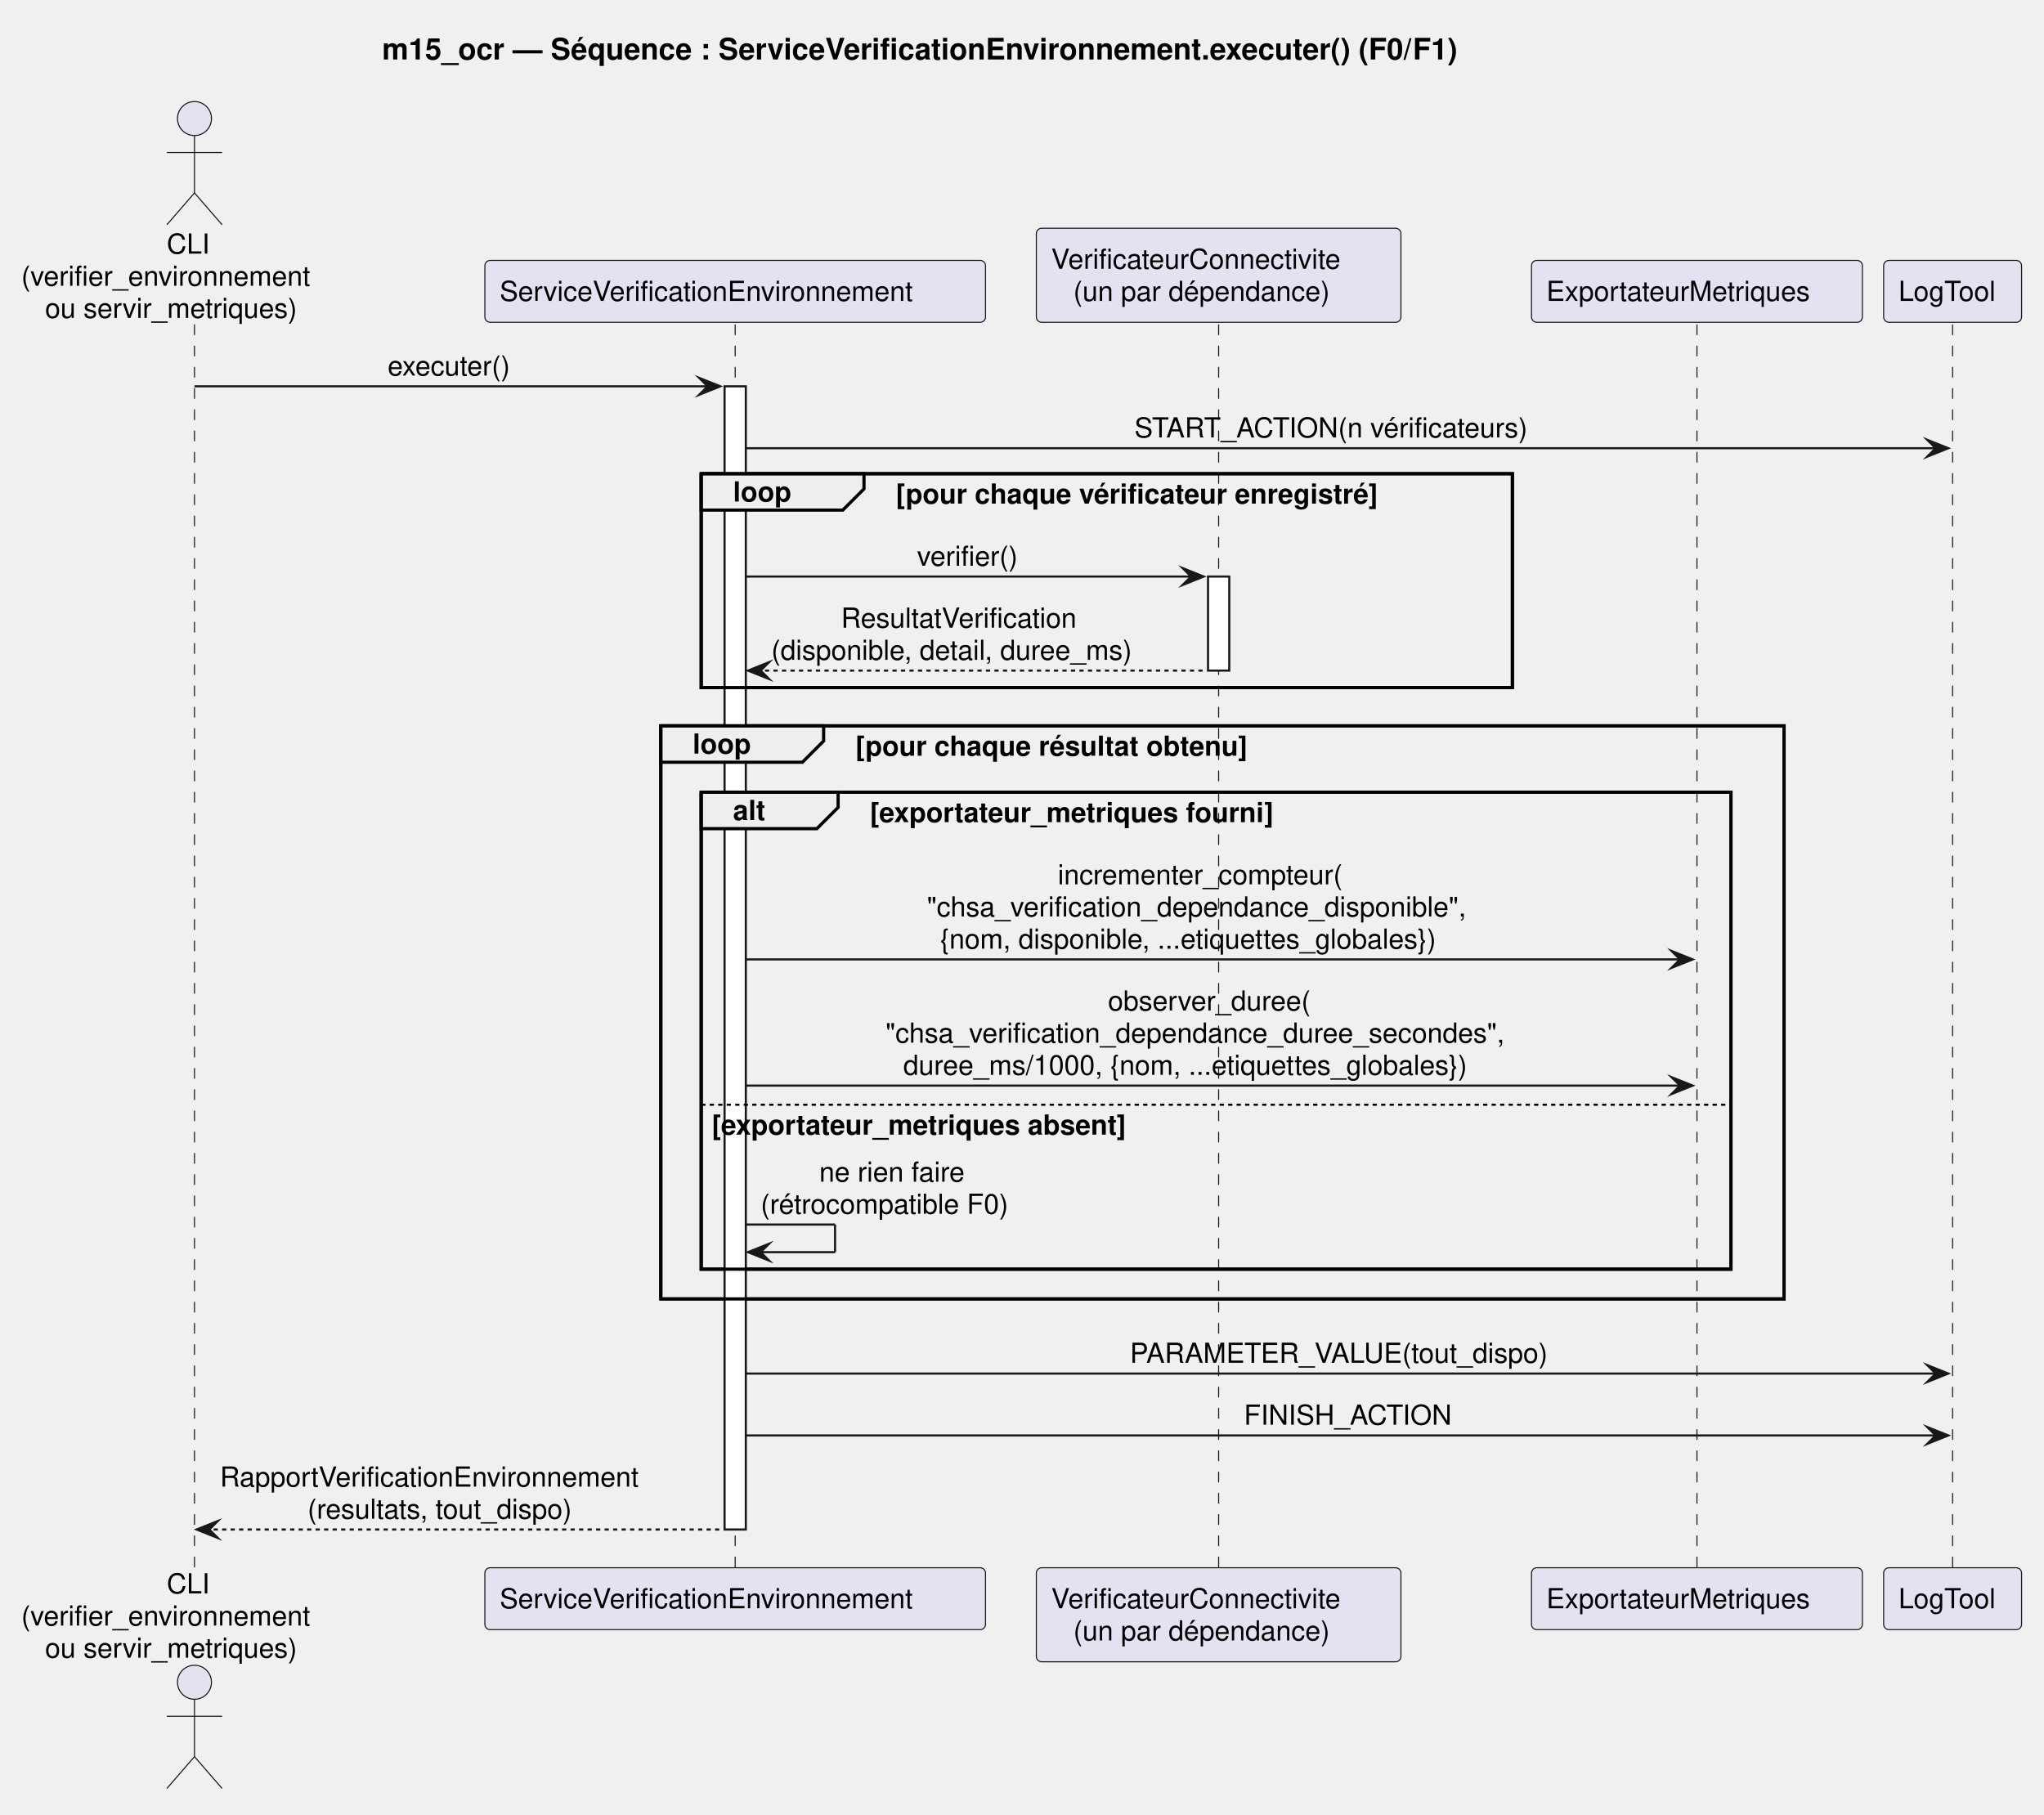
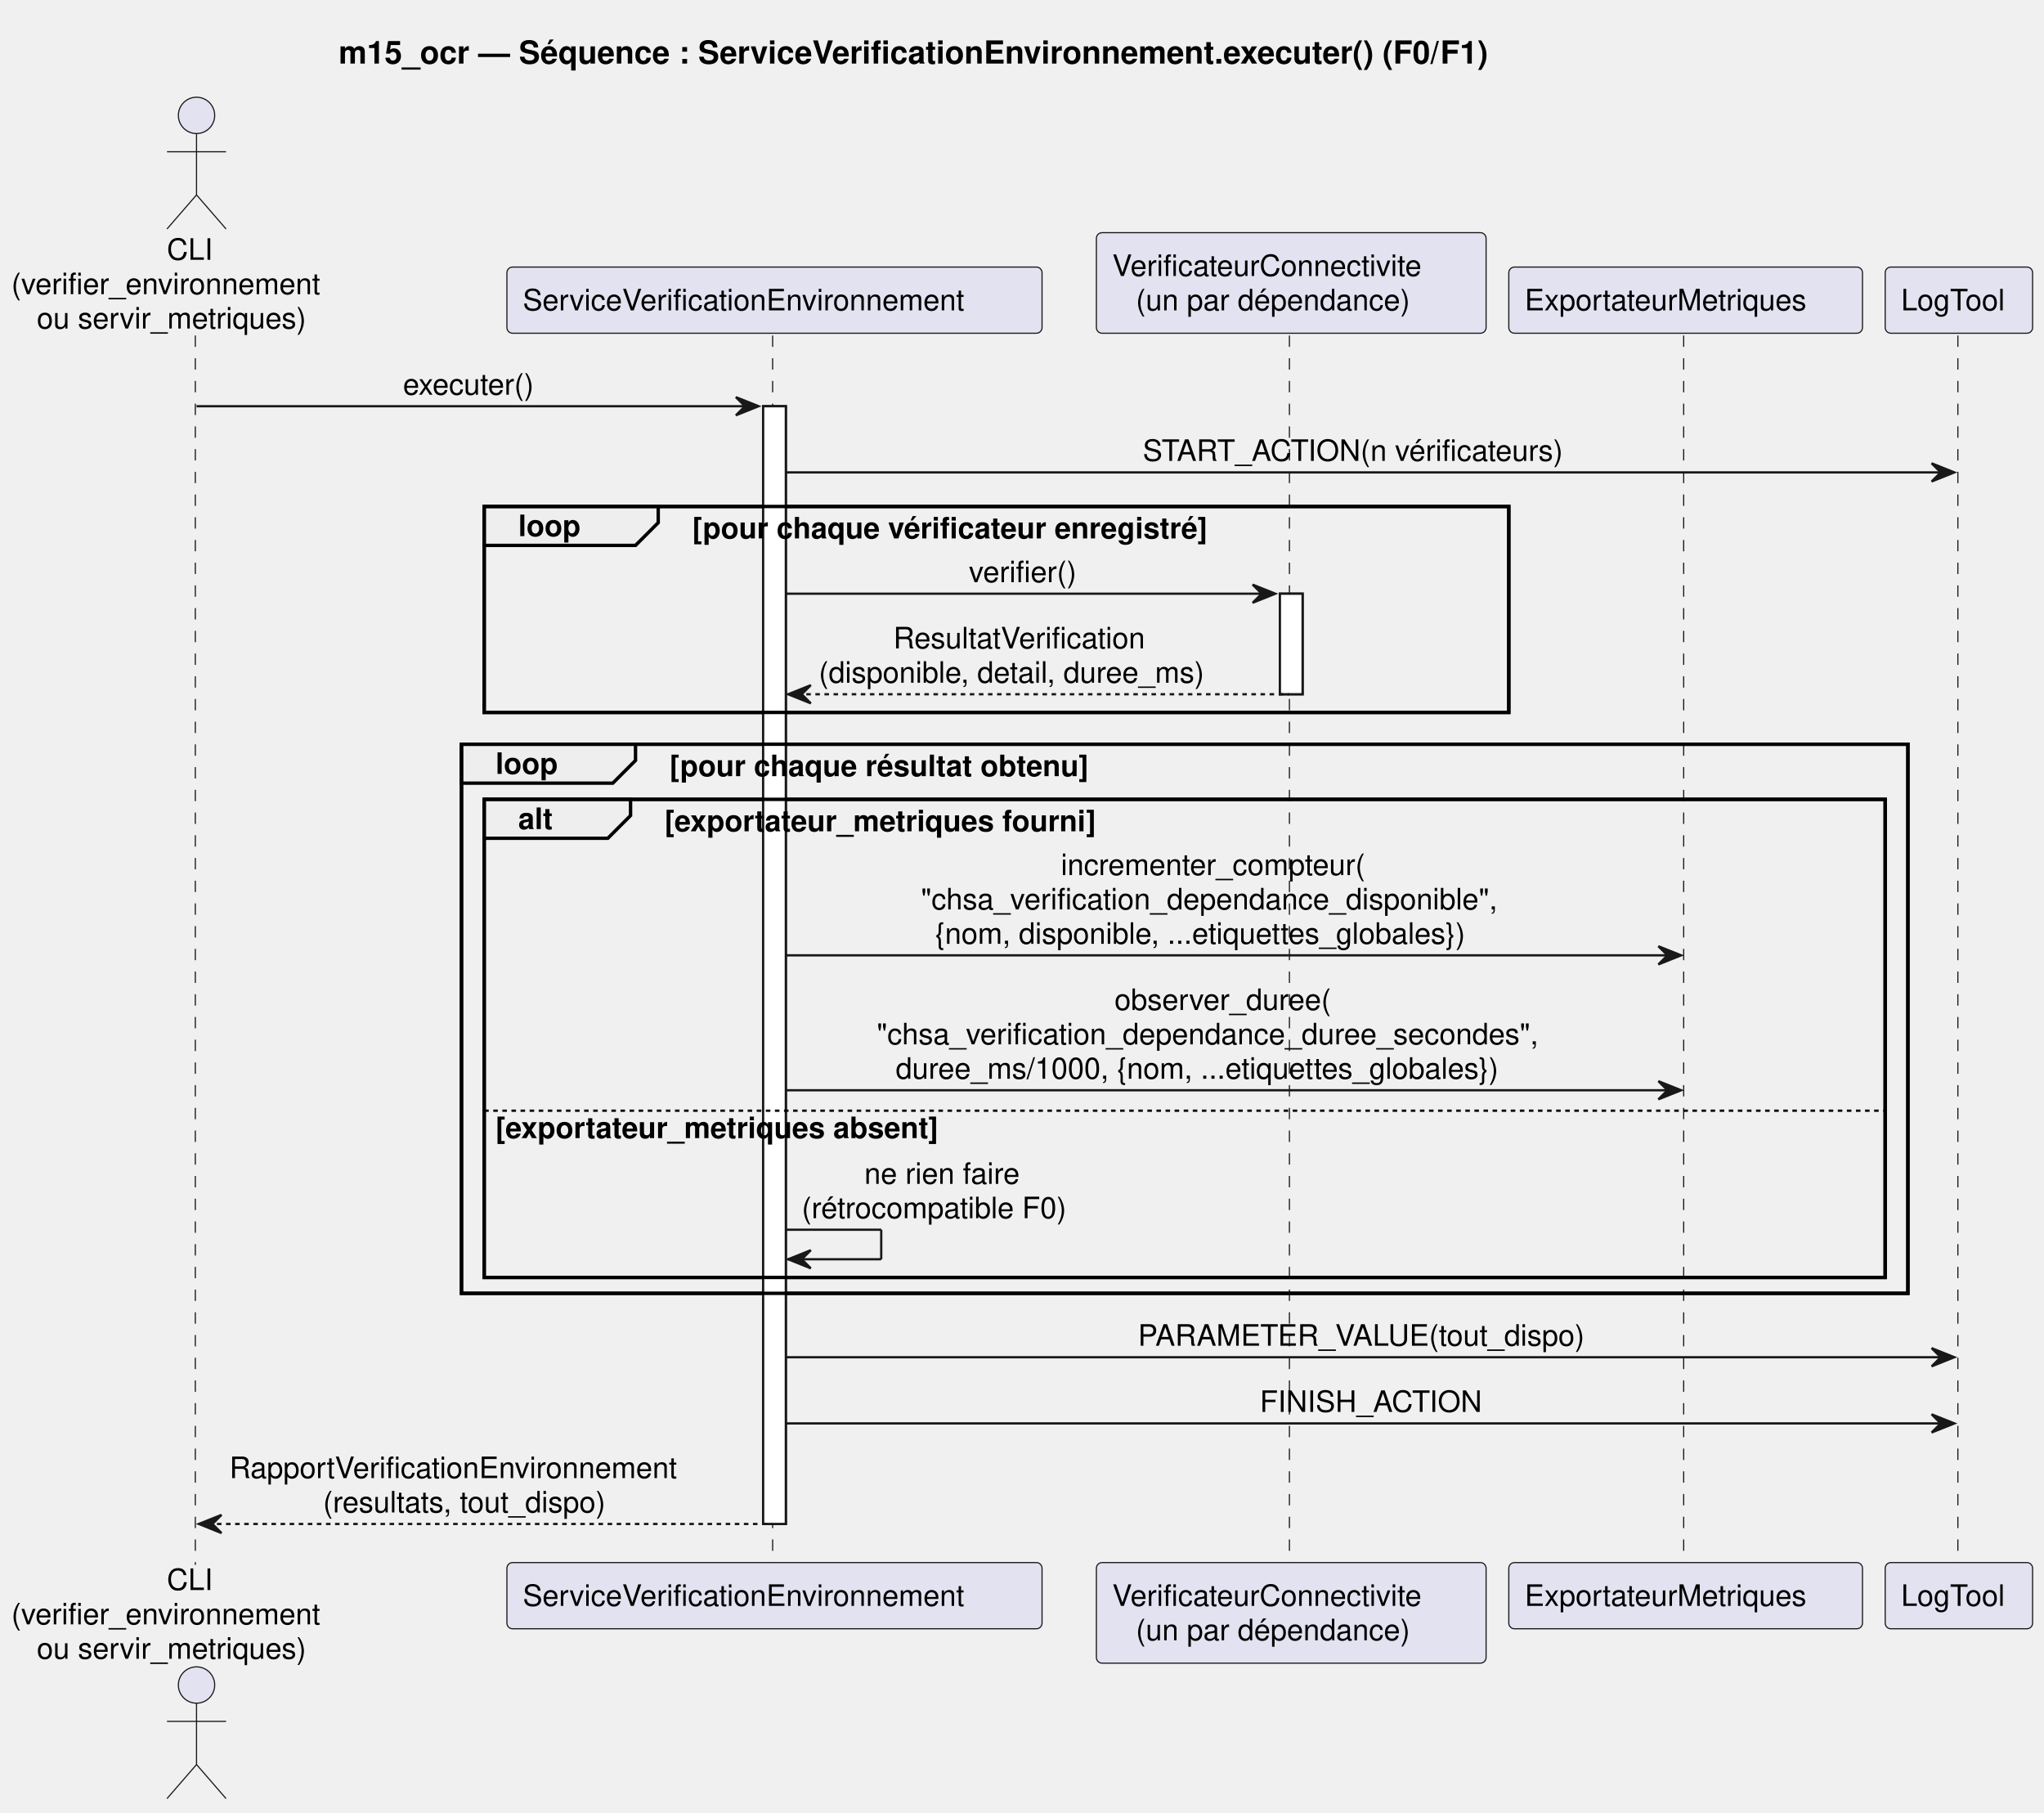
- <svg xmlns="http://www.w3.org/2000/svg" version="1.1" data-diagram-type="SEQUENCE" style="width:962px;height:854px;background:#FFFFFF;" width="962px" height="854px" viewBox="0 0 962 854" zoomAndPan="magnify" preserveAspectRatio="none" contentStyleType="text/css">
+ <svg xmlns="http://www.w3.org/2000/svg" contentStyleType="text/css" height="798px" preserveAspectRatio="none" style="width:900px;height:798px;background:#FFFFFF;" version="1.1" viewBox="0 0 900 798" width="900px" zoomAndPan="magnify">
  <defs />
-   <g font-family="sans-serif" lengthAdjust="spacing">
-     <g class="title" data-source-line="7">
-       <text x="179.824" y="27.995" fill="#000" font-size="14" textLength="600.79" font-weight="700" font-family="Helvetica">m15_ocr — Séquence : ServiceVerificationEnvironnement.executer() (F0/F1)</text>
-     </g>
-     <rect x="330.015" y="222.961" width="381.786" height="100.664" fill="none" style="stroke:#000;stroke-width:1.5;" />
-     <rect x="311.015" y="341.625" width="528.651" height="269.727" fill="none" style="stroke:#000;stroke-width:1.5;" />
-     <rect x="330.015" y="372.891" width="484.651" height="224.461" fill="none" style="stroke:#000;stroke-width:1.5;" />
-     <g>
-       <rect x="88.033" y="152.695" width="8" height="585.188" fill="#000" fill-opacity="0" />
-       <line x1="91.533" y1="152.695" x2="91.533" y2="737.883" style="stroke:#181818;stroke-width:0.5;stroke-dasharray:5,5;" />
-     </g>
-     <g>
-       <rect x="342.515" y="152.695" width="8" height="585.188" fill="#000" fill-opacity="0" />
-       <line x1="346.015" y1="152.695" x2="346.015" y2="737.883" style="stroke:#181818;stroke-width:0.5;stroke-dasharray:5,5;" />
-     </g>
-     <g>
-       <rect x="341.015" y="181.828" width="10" height="538.055" fill="#FFF" style="stroke:#181818;stroke-width:1;" />
-     </g>
-     <g>
-       <rect x="570.048" y="152.695" width="8" height="585.188" fill="#000" fill-opacity="0" />
-       <line x1="573.548" y1="152.695" x2="573.548" y2="737.883" style="stroke:#181818;stroke-width:0.5;stroke-dasharray:5,5;" />
-     </g>
-     <g>
-       <rect x="568.548" y="271.359" width="10" height="44.266" fill="#FFF" style="stroke:#181818;stroke-width:1;" />
-     </g>
-     <g>
-       <rect x="795.166" y="152.695" width="8" height="585.188" fill="#000" fill-opacity="0" />
-       <line x1="798.666" y1="152.695" x2="798.666" y2="737.883" style="stroke:#181818;stroke-width:0.5;stroke-dasharray:5,5;" />
-     </g>
-     <g>
-       <rect x="915.485" y="152.695" width="8" height="585.188" fill="#000" fill-opacity="0" />
-       <line x1="918.985" y1="152.695" x2="918.985" y2="737.883" style="stroke:#181818;stroke-width:0.5;stroke-dasharray:5,5;" />
-     </g>
-     <text x="78.456" y="119.364" fill="#000" font-size="13" textLength="20.154" font-family="Helvetica">CLI</text>
-     <text x="10" y="134.497" fill="#000" font-size="13" textLength="157.066" font-family="Helvetica">(verifier_environnement</text>
-     <text x="21.213" y="149.629" fill="#000" font-size="13" textLength="134.64" font-family="Helvetica">ou servir_metriques)</text>
-     <ellipse cx="91.533" cy="55.797" rx="8" ry="8" fill="#E2E2F0" style="stroke:#181818;stroke-width:0.5;" />
-     <path d="M91.533,63.797 L91.533,90.797 M78.533,71.797 L104.533,71.797 M91.533,90.797 L78.533,105.797 M91.533,90.797 L104.533,105.797" style="stroke:#181818;stroke-width:0.5;" fill="none" />
-     <rect x="228.2" y="122.563" width="235.628" height="29.133" fill="#E2E2F0" style="stroke:#181818;stroke-width:0.5;" rx="2.5" ry="2.5" />
-     <text x="235.2" y="141.629" fill="#000" font-size="13" textLength="221.628" font-family="Helvetica">ServiceVerificationEnvironnement</text>
-     <rect x="487.752" y="107.43" width="171.593" height="44.266" fill="#E2E2F0" style="stroke:#181818;stroke-width:0.5;" rx="2.5" ry="2.5" />
-     <text x="494.752" y="126.497" fill="#000" font-size="13" textLength="157.593" font-family="Helvetica">VerificateurConnectivite</text>
-     <text x="505.152" y="141.629" fill="#000" font-size="13" textLength="136.792" font-family="Helvetica">(un par dépendance)</text>
-     <rect x="720.8" y="122.563" width="155.73" height="29.133" fill="#E2E2F0" style="stroke:#181818;stroke-width:0.5;" rx="2.5" ry="2.5" />
-     <text x="727.8" y="141.629" fill="#000" font-size="13" textLength="141.73" font-family="Helvetica">ExportateurMetriques</text>
-     <rect x="886.531" y="122.563" width="64.908" height="29.133" fill="#E2E2F0" style="stroke:#181818;stroke-width:0.5;" rx="2.5" ry="2.5" />
-     <text x="893.531" y="141.629" fill="#000" font-size="13" textLength="50.908" font-family="Helvetica">LogTool</text>
-     <text x="78.456" y="749.95" fill="#000" font-size="13" textLength="20.154" font-family="Helvetica">CLI</text>
-     <text x="10" y="765.083" fill="#000" font-size="13" textLength="157.066" font-family="Helvetica">(verifier_environnement</text>
-     <text x="21.213" y="780.215" fill="#000" font-size="13" textLength="134.64" font-family="Helvetica">ou servir_metriques)</text>
-     <ellipse cx="91.533" cy="791.781" rx="8" ry="8" fill="#E2E2F0" style="stroke:#181818;stroke-width:0.5;" />
-     <path d="M91.533,799.781 L91.533,826.781 M78.533,807.781 L104.533,807.781 M91.533,826.781 L78.533,841.781 M91.533,826.781 L104.533,841.781" style="stroke:#181818;stroke-width:0.5;" fill="none" />
-     <rect x="228.2" y="737.883" width="235.628" height="29.133" fill="#E2E2F0" style="stroke:#181818;stroke-width:0.5;" rx="2.5" ry="2.5" />
-     <text x="235.2" y="756.95" fill="#000" font-size="13" textLength="221.628" font-family="Helvetica">ServiceVerificationEnvironnement</text>
-     <rect x="487.752" y="737.883" width="171.593" height="44.266" fill="#E2E2F0" style="stroke:#181818;stroke-width:0.5;" rx="2.5" ry="2.5" />
-     <text x="494.752" y="756.95" fill="#000" font-size="13" textLength="157.593" font-family="Helvetica">VerificateurConnectivite</text>
-     <text x="505.152" y="772.083" fill="#000" font-size="13" textLength="136.792" font-family="Helvetica">(un par dépendance)</text>
-     <rect x="720.8" y="737.883" width="155.73" height="29.133" fill="#E2E2F0" style="stroke:#181818;stroke-width:0.5;" rx="2.5" ry="2.5" />
-     <text x="727.8" y="756.95" fill="#000" font-size="13" textLength="141.73" font-family="Helvetica">ExportateurMetriques</text>
-     <rect x="886.531" y="737.883" width="64.908" height="29.133" fill="#E2E2F0" style="stroke:#181818;stroke-width:0.5;" rx="2.5" ry="2.5" />
-     <text x="893.531" y="756.95" fill="#000" font-size="13" textLength="50.908" font-family="Helvetica">LogTool</text>
-     <polygon points="329.015,177.828,339.015,181.828,329.015,185.828,333.015,181.828" fill="#181818" style="stroke:#181818;stroke-width:1;stroke-linejoin:miter;stroke-miterlimit:10;" />
-     <line x1="91.533" y1="181.828" x2="335.015" y2="181.828" style="stroke:#181818;stroke-width:1;" />
-     <text x="182.444" y="176.762" fill="#000" font-size="13" textLength="67.66" font-family="Helvetica">executer()</text>
-     <polygon points="906.985,206.961,916.985,210.961,906.985,214.961,910.985,210.961" fill="#181818" style="stroke:#181818;stroke-width:1;stroke-linejoin:miter;stroke-miterlimit:10;" />
-     <line x1="351.015" y1="210.961" x2="912.985" y2="210.961" style="stroke:#181818;stroke-width:1;" />
-     <text x="533.91" y="205.895" fill="#000" font-size="13" textLength="202.179" font-family="Helvetica">START_ACTION(n vérificateurs)</text>
-     <path d="M330.015,222.961 L406.639,222.961 L406.639,230.094 L396.639,240.094 L330.015,240.094 L330.015,222.961" style="stroke:#000;stroke-width:1.5;" fill="#EEE" />
-     <rect x="330.015" y="222.961" width="381.786" height="100.664" fill="none" style="stroke:#000;stroke-width:1.5;" />
-     <text x="345.015" y="236.028" fill="#000" font-size="13" textLength="31.624" font-weight="700" font-family="Helvetica">loop</text>
-     <text x="421.639" y="237.028" fill="#000" font-size="13" textLength="274.162" font-weight="700" font-family="Helvetica">[pour chaque vérificateur enregistré]</text>
-     <polygon points="556.548,267.359,566.548,271.359,556.548,275.359,560.548,271.359" fill="#181818" style="stroke:#181818;stroke-width:1;stroke-linejoin:miter;stroke-miterlimit:10;" />
-     <line x1="351.015" y1="271.359" x2="562.548" y2="271.359" style="stroke:#181818;stroke-width:1;" />
-     <text x="431.62" y="266.293" fill="#000" font-size="13" textLength="56.323" font-family="Helvetica">verifier()</text>
-     <polygon points="362.015,311.625,352.015,315.625,362.015,319.625,358.015,315.625" fill="#181818" style="stroke:#181818;stroke-width:1;stroke-linejoin:miter;stroke-miterlimit:10;" />
-     <line x1="356.015" y1="315.625" x2="567.548" y2="315.625" style="stroke:#181818;stroke-width:1;stroke-dasharray:2,2;" />
-     <text x="395.848" y="295.426" fill="#000" font-size="13" textLength="127.867" font-family="Helvetica">ResultatVerification</text>
-     <text x="363.015" y="310.559" fill="#000" font-size="13" textLength="193.534" font-family="Helvetica">(disponible, detail, duree_ms)</text>
-     <path d="M311.015,341.625 L387.639,341.625 L387.639,348.758 L377.639,358.758 L311.015,358.758 L311.015,341.625" style="stroke:#000;stroke-width:1.5;" fill="#EEE" />
-     <rect x="311.015" y="341.625" width="528.651" height="269.727" fill="none" style="stroke:#000;stroke-width:1.5;" />
-     <text x="326.015" y="354.692" fill="#000" font-size="13" textLength="31.624" font-weight="700" font-family="Helvetica">loop</text>
-     <text x="402.639" y="355.692" fill="#000" font-size="13" textLength="222.13" font-weight="700" font-family="Helvetica">[pour chaque résultat obtenu]</text>
-     <path d="M330.015,372.891 L394.458,372.891 L394.458,380.023 L384.458,390.023 L330.015,390.023 L330.015,372.891" style="stroke:#000;stroke-width:1.5;" fill="#EEE" />
-     <rect x="330.015" y="372.891" width="484.651" height="224.461" fill="none" style="stroke:#000;stroke-width:1.5;" />
-     <text x="345.015" y="385.958" fill="#000" font-size="13" textLength="19.443" font-weight="700" font-family="Helvetica">alt</text>
-     <text x="409.458" y="386.958" fill="#000" font-size="13" textLength="228.966" font-weight="700" font-family="Helvetica">[exportateur_metriques fourni]</text>
-     <polygon points="786.666,447.555,796.666,451.555,786.666,455.555,790.666,451.555" fill="#181818" style="stroke:#181818;stroke-width:1;stroke-linejoin:miter;stroke-miterlimit:10;" />
-     <line x1="351.015" y1="451.555" x2="792.666" y2="451.555" style="stroke:#181818;stroke-width:1;" />
-     <text x="497.865" y="416.223" fill="#000" font-size="13" textLength="153.95" font-family="Helvetica">incrementer_compteur(</text>
-     <text x="436.239" y="431.356" fill="#000" font-size="13" textLength="285.467" font-family="Helvetica">"chsa_verification_dependance_disponible",</text>
-     <text x="442.457" y="446.489" fill="#000" font-size="13" textLength="273.032" font-family="Helvetica">{nom, disponible, ...etiquettes_globales})</text>
-     <polygon points="786.666,506.953,796.666,510.953,786.666,514.953,790.666,510.953" fill="#181818" style="stroke:#181818;stroke-width:1;stroke-linejoin:miter;stroke-miterlimit:10;" />
-     <line x1="351.015" y1="510.953" x2="792.666" y2="510.953" style="stroke:#181818;stroke-width:1;" />
-     <text x="521.459" y="475.622" fill="#000" font-size="13" textLength="106.761" font-family="Helvetica">observer_duree(</text>
-     <text x="416.783" y="490.754" fill="#000" font-size="13" textLength="324.378" font-family="Helvetica">"chsa_verification_dependance_duree_secondes",</text>
-     <text x="425.118" y="505.887" fill="#000" font-size="13" textLength="307.709" font-family="Helvetica">duree_ms/1000, {nom, ...etiquettes_globales})</text>
-     <line x1="330.015" y1="519.953" x2="814.666" y2="519.953" style="stroke:#000;stroke-width:1;stroke-dasharray:2,2;" />
-     <text x="335.015" y="534.02" fill="#000" font-size="13" textLength="235.104" font-weight="700" font-family="Helvetica">[exportateur_metriques absent]</text>
-     <line x1="351.015" y1="576.352" x2="393.015" y2="576.352" style="stroke:#181818;stroke-width:1;" />
-     <line x1="393.015" y1="576.352" x2="393.015" y2="589.352" style="stroke:#181818;stroke-width:1;" />
-     <line x1="352.015" y1="589.352" x2="393.015" y2="589.352" style="stroke:#181818;stroke-width:1;" />
-     <polygon points="362.015,585.352,352.015,589.352,362.015,593.352,358.015,589.352" fill="#181818" style="stroke:#181818;stroke-width:1;stroke-linejoin:miter;stroke-miterlimit:10;" />
-     <text x="385.576" y="556.153" fill="#000" font-size="13" textLength="79.193" font-family="Helvetica">ne rien faire</text>
-     <text x="358.015" y="571.286" fill="#000" font-size="13" textLength="134.316" font-family="Helvetica">(rétrocompatible F0)</text>
-     <polygon points="906.985,642.484,916.985,646.484,906.985,650.484,910.985,646.484" fill="#181818" style="stroke:#181818;stroke-width:1;stroke-linejoin:miter;stroke-miterlimit:10;" />
-     <line x1="351.015" y1="646.484" x2="912.985" y2="646.484" style="stroke:#181818;stroke-width:1;" />
-     <text x="531.796" y="641.418" fill="#000" font-size="13" textLength="206.407" font-family="Helvetica">PARAMETER_VALUE(tout_dispo)</text>
-     <polygon points="906.985,671.617,916.985,675.617,906.985,679.617,910.985,675.617" fill="#181818" style="stroke:#181818;stroke-width:1;stroke-linejoin:miter;stroke-miterlimit:10;" />
-     <line x1="351.015" y1="675.617" x2="912.985" y2="675.617" style="stroke:#181818;stroke-width:1;" />
-     <text x="585.45" y="670.551" fill="#000" font-size="13" textLength="99.1" font-family="Helvetica">FINISH_ACTION</text>
-     <polygon points="102.533,715.883,92.533,719.883,102.533,723.883,98.533,719.883" fill="#181818" style="stroke:#181818;stroke-width:1;stroke-linejoin:miter;stroke-miterlimit:10;" />
-     <line x1="96.533" y1="719.883" x2="340.015" y2="719.883" style="stroke:#181818;stroke-width:1;stroke-dasharray:2,2;" />
-     <text x="103.533" y="699.684" fill="#000" font-size="13" textLength="225.481" font-family="Helvetica">RapportVerificationEnvironnement</text>
-     <text x="144.755" y="714.817" fill="#000" font-size="13" textLength="143.038" font-family="Helvetica">(resultats, tout_dispo)</text>
+   <g>
+     <text fill="#000000" font-family="Helvetica" font-size="14" font-weight="bold" lengthAdjust="spacing" textLength="600.79" x="149.097" y="27.995">m15_ocr — Séquence : ServiceVerificationEnvironnement.executer() (F0/F1)</text>
+     <rect fill="#FFFFFF" height="492.055" style="stroke:#181818;stroke-width:1;" width="10" x="336.015" y="178.828" />
+     <rect fill="#FFFFFF" height="44.266" style="stroke:#181818;stroke-width:1;" width="10" x="563.548" y="261.359" />
+     <rect fill="none" height="90.664" style="stroke:#000000;stroke-width:1.5;" width="451.144" x="213.2" y="222.961" />
+     <rect fill="none" height="241.727" style="stroke:#000000;stroke-width:1.5;" width="636.875" x="203.2" y="327.625" />
+     <rect fill="none" height="210.461" style="stroke:#000000;stroke-width:1.5;" width="616.875" x="213.2" y="351.891" />
+     <line style="stroke:#181818;stroke-width:0.5;stroke-dasharray:5.0,5.0;" x1="86" x2="86" y1="147.695" y2="688.883" />
+     <line style="stroke:#181818;stroke-width:0.5;stroke-dasharray:5.0,5.0;" x1="340.2" x2="340.2" y1="147.695" y2="688.883" />
+     <line style="stroke:#181818;stroke-width:0.5;stroke-dasharray:5.0,5.0;" x1="567.752" x2="567.752" y1="147.695" y2="688.883" />
+     <line style="stroke:#181818;stroke-width:0.5;stroke-dasharray:5.0,5.0;" x1="741.345" x2="741.345" y1="147.695" y2="688.883" />
+     <line style="stroke:#181818;stroke-width:0.5;stroke-dasharray:5.0,5.0;" x1="862.075" x2="862.075" y1="147.695" y2="688.883" />
+     <text fill="#000000" font-family="Helvetica" font-size="13" lengthAdjust="spacing" textLength="20.154" x="73.456" y="114.364">CLI</text>
+     <text fill="#000000" font-family="Helvetica" font-size="13" lengthAdjust="spacing" textLength="157.066" x="5" y="129.497">(verifier_environnement</text>
+     <text fill="#000000" font-family="Helvetica" font-size="13" lengthAdjust="spacing" textLength="134.64" x="16.213" y="144.629">ou servir_metriques)</text>
+     <ellipse cx="86.533" cy="50.797" fill="#E2E2F0" rx="8" ry="8" style="stroke:#181818;stroke-width:0.5;" />
+     <path d="M86.533,58.797 L86.533,85.797 M73.533,66.797 L99.533,66.797 M86.533,85.797 L73.533,100.797 M86.533,85.797 L99.533,100.797 " fill="none" style="stroke:#181818;stroke-width:0.5;" />
+     <text fill="#000000" font-family="Helvetica" font-size="13" lengthAdjust="spacing" textLength="20.154" x="73.456" y="699.95">CLI</text>
+     <text fill="#000000" font-family="Helvetica" font-size="13" lengthAdjust="spacing" textLength="157.066" x="5" y="715.082">(verifier_environnement</text>
+     <text fill="#000000" font-family="Helvetica" font-size="13" lengthAdjust="spacing" textLength="134.64" x="16.213" y="730.215">ou servir_metriques)</text>
+     <ellipse cx="86.533" cy="741.781" fill="#E2E2F0" rx="8" ry="8" style="stroke:#181818;stroke-width:0.5;" />
+     <path d="M86.533,749.781 L86.533,776.781 M73.533,757.781 L99.533,757.781 M86.533,776.781 L73.533,791.781 M86.533,776.781 L99.533,791.781 " fill="none" style="stroke:#181818;stroke-width:0.5;" />
+     <rect fill="#E2E2F0" height="29.133" rx="2.5" ry="2.5" style="stroke:#181818;stroke-width:0.5;" width="235.628" x="223.2" y="117.562" />
+     <text fill="#000000" font-family="Helvetica" font-size="13" lengthAdjust="spacing" textLength="221.628" x="230.2" y="136.629">ServiceVerificationEnvironnement</text>
+     <rect fill="#E2E2F0" height="29.133" rx="2.5" ry="2.5" style="stroke:#181818;stroke-width:0.5;" width="235.628" x="223.2" y="687.883" />
+     <text fill="#000000" font-family="Helvetica" font-size="13" lengthAdjust="spacing" textLength="221.628" x="230.2" y="706.95">ServiceVerificationEnvironnement</text>
+     <rect fill="#E2E2F0" height="44.266" rx="2.5" ry="2.5" style="stroke:#181818;stroke-width:0.5;" width="171.593" x="482.752" y="102.43" />
+     <text fill="#000000" font-family="Helvetica" font-size="13" lengthAdjust="spacing" textLength="157.593" x="489.752" y="121.497">VerificateurConnectivite</text>
+     <text fill="#000000" font-family="Helvetica" font-size="13" lengthAdjust="spacing" textLength="136.792" x="500.152" y="136.629">(un par dépendance)</text>
+     <rect fill="#E2E2F0" height="44.266" rx="2.5" ry="2.5" style="stroke:#181818;stroke-width:0.5;" width="171.593" x="482.752" y="687.883" />
+     <text fill="#000000" font-family="Helvetica" font-size="13" lengthAdjust="spacing" textLength="157.593" x="489.752" y="706.95">VerificateurConnectivite</text>
+     <text fill="#000000" font-family="Helvetica" font-size="13" lengthAdjust="spacing" textLength="136.792" x="500.152" y="722.082">(un par dépendance)</text>
+     <rect fill="#E2E2F0" height="29.133" rx="2.5" ry="2.5" style="stroke:#181818;stroke-width:0.5;" width="155.731" x="664.345" y="117.562" />
+     <text fill="#000000" font-family="Helvetica" font-size="13" lengthAdjust="spacing" textLength="141.731" x="671.345" y="136.629">ExportateurMetriques</text>
+     <rect fill="#E2E2F0" height="29.133" rx="2.5" ry="2.5" style="stroke:#181818;stroke-width:0.5;" width="155.731" x="664.345" y="687.883" />
+     <text fill="#000000" font-family="Helvetica" font-size="13" lengthAdjust="spacing" textLength="141.731" x="671.345" y="706.95">ExportateurMetriques</text>
+     <rect fill="#E2E2F0" height="29.133" rx="2.5" ry="2.5" style="stroke:#181818;stroke-width:0.5;" width="64.908" x="830.075" y="117.562" />
+     <text fill="#000000" font-family="Helvetica" font-size="13" lengthAdjust="spacing" textLength="50.908" x="837.075" y="136.629">LogTool</text>
+     <rect fill="#E2E2F0" height="29.133" rx="2.5" ry="2.5" style="stroke:#181818;stroke-width:0.5;" width="64.908" x="830.075" y="687.883" />
+     <text fill="#000000" font-family="Helvetica" font-size="13" lengthAdjust="spacing" textLength="50.908" x="837.075" y="706.95">LogTool</text>
+     <rect fill="#FFFFFF" height="492.055" style="stroke:#181818;stroke-width:1;" width="10" x="336.015" y="178.828" />
+     <rect fill="#FFFFFF" height="44.266" style="stroke:#181818;stroke-width:1;" width="10" x="563.548" y="261.359" />
+     <polygon fill="#181818" points="324.015,174.828,334.015,178.828,324.015,182.828,328.015,178.828" style="stroke:#181818;stroke-width:1;" />
+     <line style="stroke:#181818;stroke-width:1;" x1="86.533" x2="330.015" y1="178.828" y2="178.828" />
+     <text fill="#000000" font-family="Helvetica" font-size="13" lengthAdjust="spacing" textLength="67.66" x="177.444" y="173.762">executer()</text>
+     <polygon fill="#181818" points="850.529,203.961,860.529,207.961,850.529,211.961,854.529,207.961" style="stroke:#181818;stroke-width:1;" />
+     <line style="stroke:#181818;stroke-width:1;" x1="346.015" x2="856.529" y1="207.961" y2="207.961" />
+     <text fill="#000000" font-family="Helvetica" font-size="13" lengthAdjust="spacing" textLength="202.179" x="503.183" y="202.895">START_ACTION(n vérificateurs)</text>
+     <path d="M213.2,222.961 L289.825,222.961 L289.825,230.094 L279.825,240.094 L213.2,240.094 L213.2,222.961 " fill="#EEEEEE" style="stroke:#000000;stroke-width:1.5;" />
+     <rect fill="none" height="90.664" style="stroke:#000000;stroke-width:1.5;" width="451.144" x="213.2" y="222.961" />
+     <text fill="#000000" font-family="Helvetica" font-size="13" font-weight="bold" lengthAdjust="spacing" textLength="31.624" x="228.2" y="236.028">loop</text>
+     <text fill="#000000" font-family="Helvetica" font-size="13" font-weight="bold" lengthAdjust="spacing" textLength="274.162" x="304.825" y="237.028">[pour chaque vérificateur enregistré]</text>
+     <polygon fill="#181818" points="551.548,257.359,561.548,261.359,551.548,265.359,555.548,261.359" style="stroke:#181818;stroke-width:1;" />
+     <line style="stroke:#181818;stroke-width:1;" x1="346.015" x2="557.548" y1="261.359" y2="261.359" />
+     <text fill="#000000" font-family="Helvetica" font-size="13" lengthAdjust="spacing" textLength="56.323" x="426.62" y="256.293">verifier()</text>
+     <polygon fill="#181818" points="357.015,301.625,347.015,305.625,357.015,309.625,353.015,305.625" style="stroke:#181818;stroke-width:1;" />
+     <line style="stroke:#181818;stroke-width:1;stroke-dasharray:2.0,2.0;" x1="351.015" x2="567.548" y1="305.625" y2="305.625" />
+     <text fill="#000000" font-family="Helvetica" font-size="13" lengthAdjust="spacing" textLength="127.867" x="393.348" y="285.426">ResultatVerification</text>
+     <text fill="#000000" font-family="Helvetica" font-size="13" lengthAdjust="spacing" textLength="193.534" x="360.515" y="300.559">(disponible, detail, duree_ms)</text>
+     <path d="M203.2,327.625 L279.825,327.625 L279.825,334.758 L269.825,344.758 L203.2,344.758 L203.2,327.625 " fill="#EEEEEE" style="stroke:#000000;stroke-width:1.5;" />
+     <rect fill="none" height="241.727" style="stroke:#000000;stroke-width:1.5;" width="636.875" x="203.2" y="327.625" />
+     <text fill="#000000" font-family="Helvetica" font-size="13" font-weight="bold" lengthAdjust="spacing" textLength="31.624" x="218.2" y="340.692">loop</text>
+     <text fill="#000000" font-family="Helvetica" font-size="13" font-weight="bold" lengthAdjust="spacing" textLength="222.13" x="294.825" y="341.692">[pour chaque résultat obtenu]</text>
+     <path d="M213.2,351.891 L277.643,351.891 L277.643,359.023 L267.643,369.023 L213.2,369.023 L213.2,351.891 " fill="#EEEEEE" style="stroke:#000000;stroke-width:1.5;" />
+     <rect fill="none" height="210.461" style="stroke:#000000;stroke-width:1.5;" width="616.875" x="213.2" y="351.891" />
+     <text fill="#000000" font-family="Helvetica" font-size="13" font-weight="bold" lengthAdjust="spacing" textLength="19.443" x="228.2" y="364.957">alt</text>
+     <text fill="#000000" font-family="Helvetica" font-size="13" font-weight="bold" lengthAdjust="spacing" textLength="228.966" x="292.643" y="365.957">[exportateur_metriques fourni]</text>
+     <polygon fill="#181818" points="730.21,416.555,740.21,420.555,730.21,424.555,734.21,420.555" style="stroke:#181818;stroke-width:1;" />
+     <line style="stroke:#181818;stroke-width:1;" x1="346.015" x2="736.21" y1="420.555" y2="420.555" />
+     <text fill="#000000" font-family="Helvetica" font-size="13" lengthAdjust="spacing" textLength="153.95" x="467.138" y="385.223">incrementer_compteur(</text>
+     <text fill="#000000" font-family="Helvetica" font-size="13" lengthAdjust="spacing" textLength="285.467" x="405.511" y="400.356">"chsa_verification_dependance_disponible",</text>
+     <text fill="#000000" font-family="Helvetica" font-size="13" lengthAdjust="spacing" textLength="273.032" x="411.729" y="415.489">{nom, disponible, ...etiquettes_globales})</text>
+     <polygon fill="#181818" points="730.21,475.953,740.21,479.953,730.21,483.953,734.21,479.953" style="stroke:#181818;stroke-width:1;" />
+     <line style="stroke:#181818;stroke-width:1;" x1="346.015" x2="736.21" y1="479.953" y2="479.953" />
+     <text fill="#000000" font-family="Helvetica" font-size="13" lengthAdjust="spacing" textLength="106.761" x="490.732" y="444.622">observer_duree(</text>
+     <text fill="#000000" font-family="Helvetica" font-size="13" lengthAdjust="spacing" textLength="324.378" x="386.056" y="459.754">"chsa_verification_dependance_duree_secondes",</text>
+     <text fill="#000000" font-family="Helvetica" font-size="13" lengthAdjust="spacing" textLength="307.709" x="394.39" y="474.887">duree_ms/1000, {nom, ...etiquettes_globales})</text>
+     <line style="stroke:#000000;stroke-width:1;stroke-dasharray:2.0,2.0;" x1="213.2" x2="830.075" y1="488.953" y2="488.953" />
+     <text fill="#000000" font-family="Helvetica" font-size="13" font-weight="bold" lengthAdjust="spacing" textLength="235.105" x="218.2" y="501.02">[exportateur_metriques absent]</text>
+     <line style="stroke:#181818;stroke-width:1;" x1="346.015" x2="388.015" y1="541.352" y2="541.352" />
+     <line style="stroke:#181818;stroke-width:1;" x1="388.015" x2="388.015" y1="541.352" y2="554.352" />
+     <line style="stroke:#181818;stroke-width:1;" x1="347.015" x2="388.015" y1="554.352" y2="554.352" />
+     <polygon fill="#181818" points="357.015,550.352,347.015,554.352,357.015,558.352,353.015,554.352" style="stroke:#181818;stroke-width:1;" />
+     <text fill="#000000" font-family="Helvetica" font-size="13" lengthAdjust="spacing" textLength="79.193" x="380.576" y="521.153">ne rien faire</text>
+     <text fill="#000000" font-family="Helvetica" font-size="13" lengthAdjust="spacing" textLength="134.316" x="353.015" y="536.286">(rétrocompatible F0)</text>
+     <polygon fill="#181818" points="850.529,593.484,860.529,597.484,850.529,601.484,854.529,597.484" style="stroke:#181818;stroke-width:1;" />
+     <line style="stroke:#181818;stroke-width:1;" x1="346.015" x2="856.529" y1="597.484" y2="597.484" />
+     <text fill="#000000" font-family="Helvetica" font-size="13" lengthAdjust="spacing" textLength="206.407" x="501.069" y="592.418">PARAMETER_VALUE(tout_dispo)</text>
+     <polygon fill="#181818" points="850.529,622.617,860.529,626.617,850.529,630.617,854.529,626.617" style="stroke:#181818;stroke-width:1;" />
+     <line style="stroke:#181818;stroke-width:1;" x1="346.015" x2="856.529" y1="626.617" y2="626.617" />
+     <text fill="#000000" font-family="Helvetica" font-size="13" lengthAdjust="spacing" textLength="99.1" x="554.722" y="621.551">FINISH_ACTION</text>
+     <polygon fill="#181818" points="97.533,666.883,87.533,670.883,97.533,674.883,93.533,670.883" style="stroke:#181818;stroke-width:1;" />
+     <line style="stroke:#181818;stroke-width:1;stroke-dasharray:2.0,2.0;" x1="91.533" x2="340.015" y1="670.883" y2="670.883" />
+     <text fill="#000000" font-family="Helvetica" font-size="13" lengthAdjust="spacing" textLength="225.481" x="101.033" y="650.684">RapportVerificationEnvironnement</text>
+     <text fill="#000000" font-family="Helvetica" font-size="13" lengthAdjust="spacing" textLength="143.038" x="142.255" y="665.817">(resultats, tout_dispo)</text>
  </g>
</svg>
